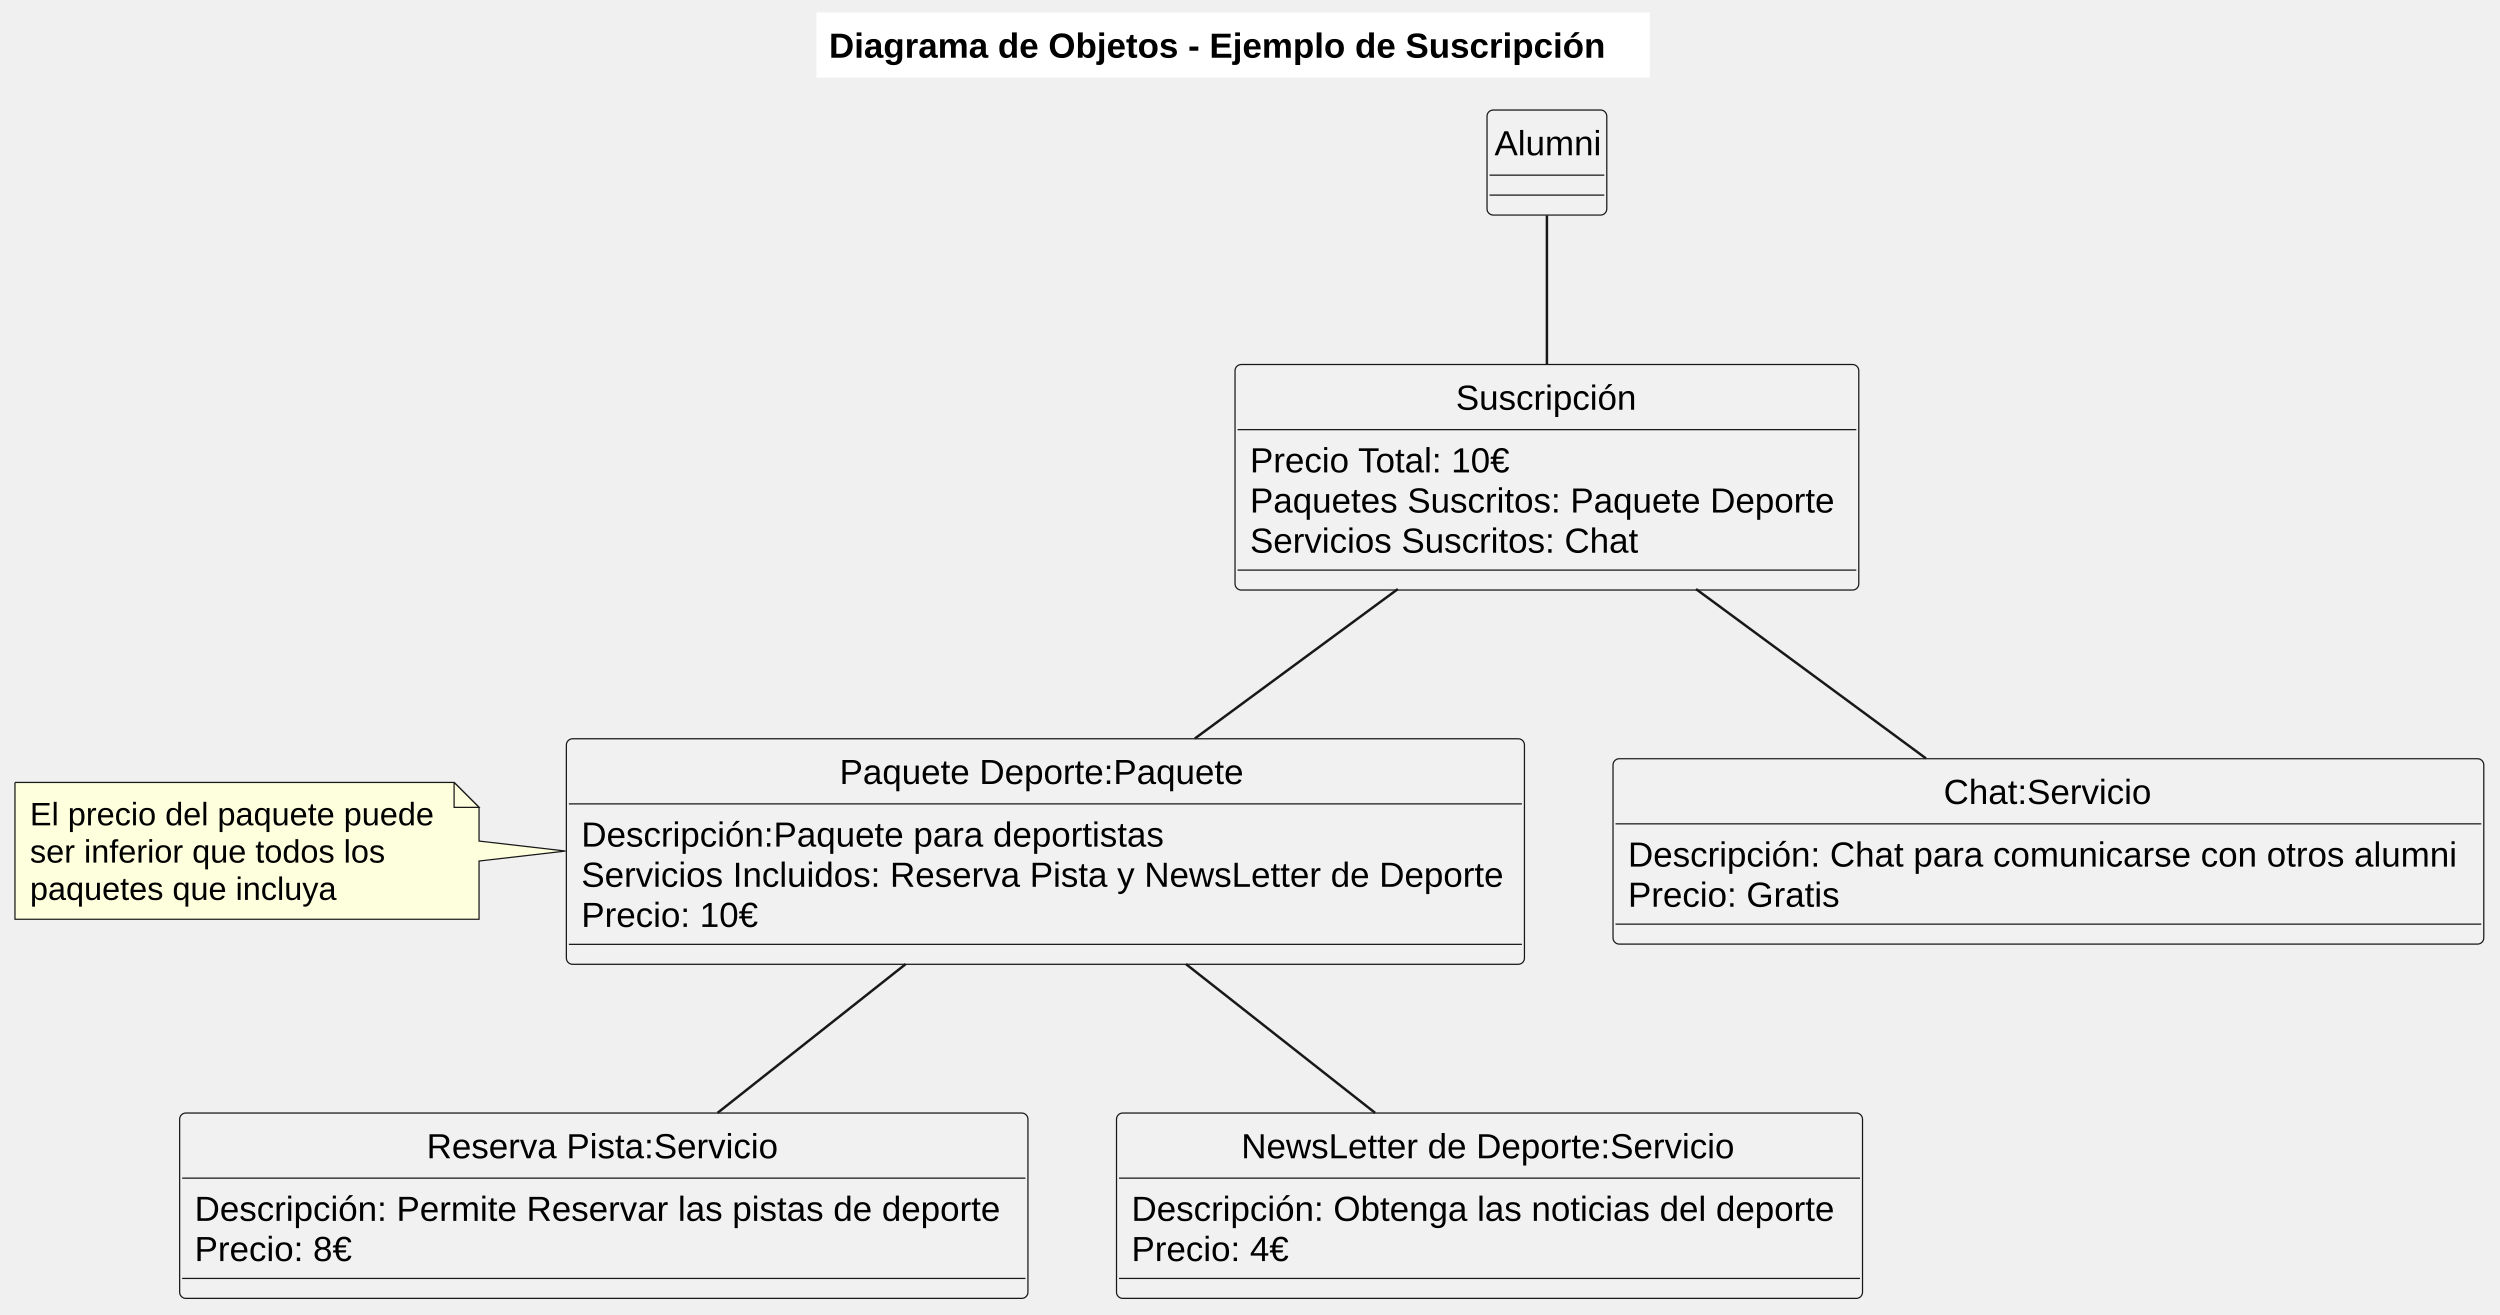
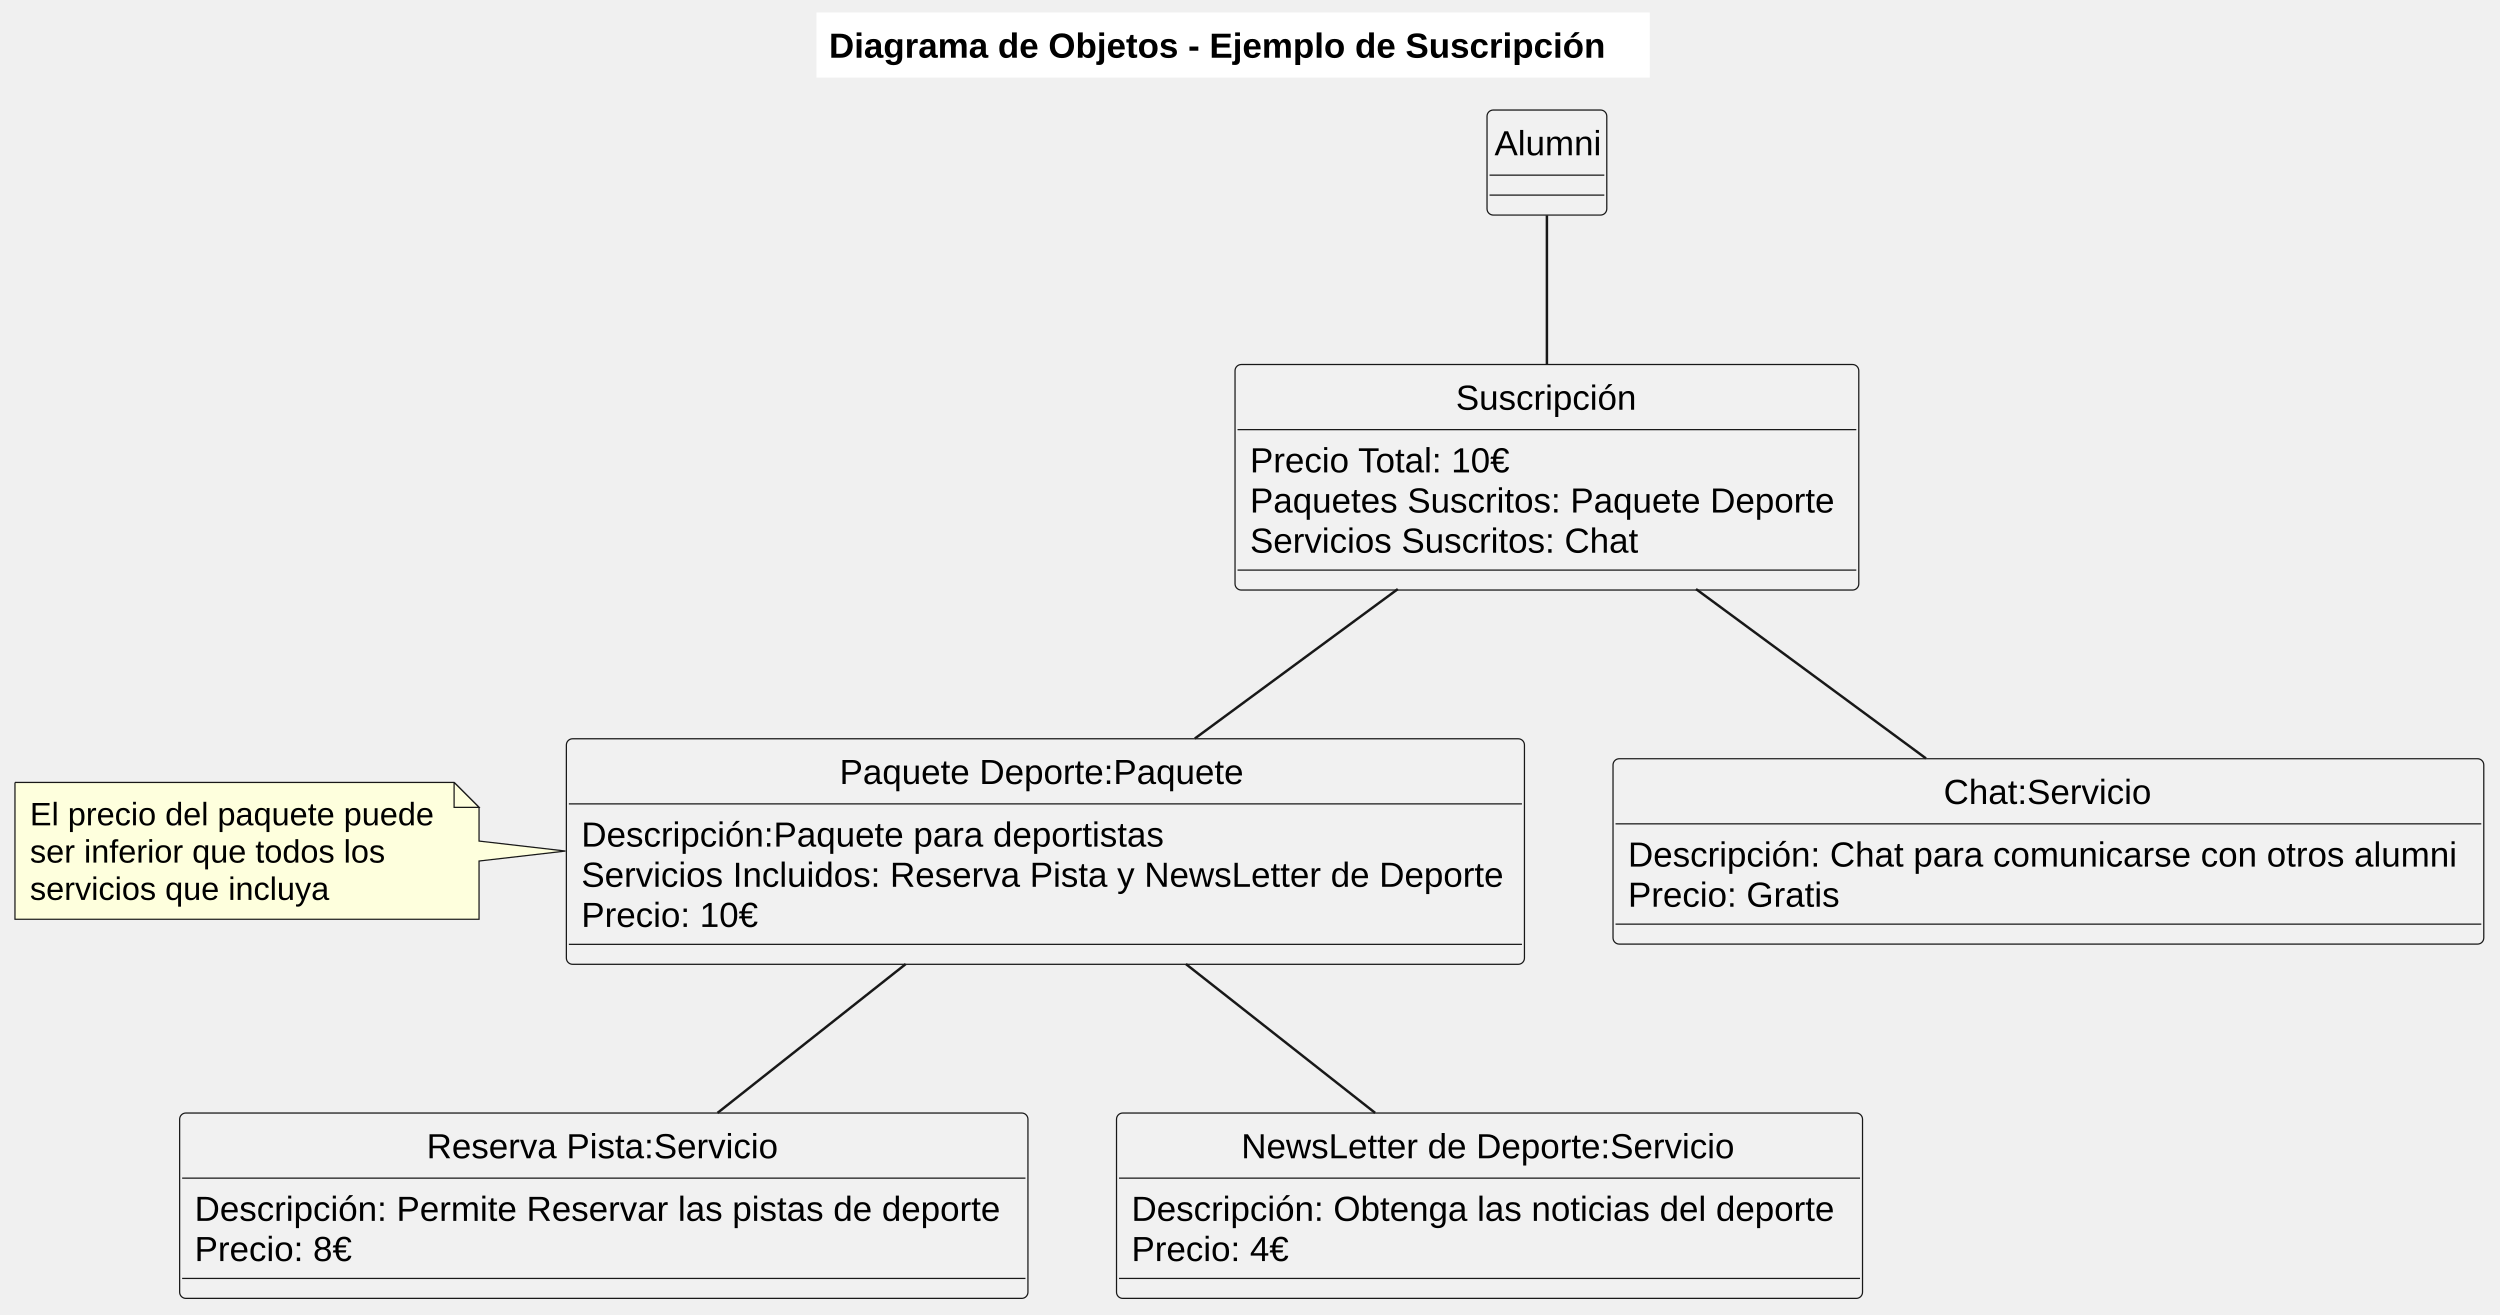
<svg xmlns="http://www.w3.org/2000/svg" contentStyleType="text/css" height="527px" preserveAspectRatio="none" style="width:1002px;height:527px;background:#FFFFFF;" version="1.1" viewBox="0 0 1002 527" width="1002px" zoomAndPan="magnify">
  <defs />
  <g>
    <rect fill="#FFFFFF" height="26.099" id="_title" style="stroke:none;stroke-width:1.0;" width="334" x="327.25" y="5" />
    <text fill="#000000" font-family="Arial" font-size="14" font-weight="bold" lengthAdjust="spacing" textLength="324" x="332.25" y="23.132">Diagrama de Objetos - Ejemplo de Suscripción</text>
    <g id="elem_Suscripción">
      <rect codeLine="7" fill="#F1F1F1" height="90.394" id="Suscripción" rx="2.5" ry="2.5" style="stroke:#181818;stroke-width:0.5;" width="250" x="495" y="146.099" />
      <text fill="#000000" font-family="Arial" font-size="14" lengthAdjust="spacing" textLength="73" x="583.5" y="164.231">Suscripción</text>
      <line style="stroke:#181818;stroke-width:0.5;" x1="496" x2="744" y1="172.197" y2="172.197" />
      <text fill="#000000" font-family="Arial" font-size="14" lengthAdjust="spacing" textLength="108" x="501" y="189.329">Precio Total: 10€</text>
      <text fill="#000000" font-family="Arial" font-size="14" lengthAdjust="spacing" textLength="238" x="501" y="205.428">Paquetes Suscritos: Paquete Deporte</text>
      <text fill="#000000" font-family="Arial" font-size="14" lengthAdjust="spacing" textLength="157" x="501" y="221.526">Servicios Suscritos: Chat</text>
      <line style="stroke:#181818;stroke-width:0.5;" x1="496" x2="744" y1="228.493" y2="228.493" />
    </g>
    <g id="elem_Chat:Servicio">
      <rect codeLine="14" fill="#F1F1F1" height="74.296" id="Chat:Servicio" rx="2.5" ry="2.5" style="stroke:#181818;stroke-width:0.5;" width="349" x="646.5" y="304.099" />
      <text fill="#000000" font-family="Arial" font-size="14" lengthAdjust="spacing" textLength="84" x="779" y="322.231">Chat:Servicio</text>
      <line style="stroke:#181818;stroke-width:0.5;" x1="647.5" x2="994.5" y1="330.197" y2="330.197" />
      <text fill="#000000" font-family="Arial" font-size="14" lengthAdjust="spacing" textLength="337" x="652.5" y="347.329">Descripción: Chat para comunicarse con otros alumni</text>
      <text fill="#000000" font-family="Arial" font-size="14" lengthAdjust="spacing" textLength="86" x="652.5" y="363.428">Precio: Gratis</text>
      <line style="stroke:#181818;stroke-width:0.5;" x1="647.5" x2="994.5" y1="370.394" y2="370.394" />
    </g>
    <g id="elem_Paquete Deporte:Paquete">
      <rect codeLine="21" fill="#F1F1F1" height="90.394" id="Paquete Deporte:Paquete" rx="2.5" ry="2.5" style="stroke:#181818;stroke-width:0.5;" width="384" x="227" y="296.099" />
      <text fill="#000000" font-family="Arial" font-size="14" lengthAdjust="spacing" textLength="165" x="336.5" y="314.231">Paquete Deporte:Paquete</text>
      <line style="stroke:#181818;stroke-width:0.5;" x1="228" x2="610" y1="322.197" y2="322.197" />
      <text fill="#000000" font-family="Arial" font-size="14" lengthAdjust="spacing" textLength="238" x="233" y="339.329">Descripción:Paquete para deportistas</text>
      <text fill="#000000" font-family="Arial" font-size="14" lengthAdjust="spacing" textLength="372" x="233" y="355.428">Servicios Incluidos: Reserva Pista y NewsLetter de Deporte</text>
      <text fill="#000000" font-family="Arial" font-size="14" lengthAdjust="spacing" textLength="72" x="233" y="371.526">Precio: 10€</text>
      <line style="stroke:#181818;stroke-width:0.5;" x1="228" x2="610" y1="378.493" y2="378.493" />
    </g>
    <g id="elem_Reserva Pista:Servicio">
      <rect codeLine="28" fill="#F1F1F1" height="74.296" id="Reserva Pista:Servicio" rx="2.5" ry="2.5" style="stroke:#181818;stroke-width:0.5;" width="340" x="72" y="446.099" />
      <text fill="#000000" font-family="Arial" font-size="14" lengthAdjust="spacing" textLength="142" x="171" y="464.231">Reserva Pista:Servicio</text>
      <line style="stroke:#181818;stroke-width:0.5;" x1="73" x2="411" y1="472.197" y2="472.197" />
      <text fill="#000000" font-family="Arial" font-size="14" lengthAdjust="spacing" textLength="328" x="78" y="489.329">Descripción: Permite Reservar las pistas de deporte</text>
      <text fill="#000000" font-family="Arial" font-size="14" lengthAdjust="spacing" textLength="64" x="78" y="505.428">Precio: 8€</text>
      <line style="stroke:#181818;stroke-width:0.5;" x1="73" x2="411" y1="512.394" y2="512.394" />
    </g>
    <g id="elem_NewsLetter de Deporte:Servicio">
      <rect codeLine="33" fill="#F1F1F1" height="74.296" id="NewsLetter de Deporte:Servicio" rx="2.5" ry="2.5" style="stroke:#181818;stroke-width:0.5;" width="299" x="447.5" y="446.099" />
      <text fill="#000000" font-family="Arial" font-size="14" lengthAdjust="spacing" textLength="199" x="497.5" y="464.231">NewsLetter de Deporte:Servicio</text>
      <line style="stroke:#181818;stroke-width:0.5;" x1="448.5" x2="745.5" y1="472.197" y2="472.197" />
      <text fill="#000000" font-family="Arial" font-size="14" lengthAdjust="spacing" textLength="287" x="453.5" y="489.329">Descripción: Obtenga las noticias del deporte</text>
      <text fill="#000000" font-family="Arial" font-size="14" lengthAdjust="spacing" textLength="64" x="453.5" y="505.428">Precio: 4€</text>
      <line style="stroke:#181818;stroke-width:0.5;" x1="448.5" x2="745.5" y1="512.394" y2="512.394" />
    </g>
    <g id="elem_Alumni">
      <rect fill="#F1F1F1" height="42.099" id="Alumni" rx="2.5" ry="2.5" style="stroke:#181818;stroke-width:0.5;" width="48" x="596" y="44.099" />
      <text fill="#000000" font-family="Arial" font-size="14" lengthAdjust="spacing" textLength="42" x="599" y="62.23">Alumni</text>
      <line style="stroke:#181818;stroke-width:0.5;" x1="597" x2="643" y1="70.197" y2="70.197" />
      <line style="stroke:#181818;stroke-width:0.5;" x1="597" x2="643" y1="78.197" y2="78.197" />
    </g>
    <g id="elem_GMN10">
      <path d="M6,313.599 L6,368.445 A0,0 0 0 0 6,368.445 L192,368.445 A0,0 0 0 0 192,368.445 L192,345.099 L226.69,341.099 L192,337.099 L192,323.599 L182,313.599 L6,313.599 A0,0 0 0 0 6,313.599 " fill="#FEFFDD" style="stroke:#181818;stroke-width:0.5;" />
      <path d="M182,313.599 L182,323.599 L192,323.599 L182,313.599 " fill="#FEFFDD" style="stroke:#181818;stroke-width:0.5;" />
      <text fill="#000000" font-family="Arial" font-size="13" lengthAdjust="spacing" textLength="161" x="12" y="330.793">El precio del paquete puede</text>
      <text fill="#000000" font-family="Arial" font-size="13" lengthAdjust="spacing" textLength="142" x="12" y="345.741">ser inferior que todos los</text>
-       <text fill="#000000" font-family="Arial" font-size="13" lengthAdjust="spacing" textLength="123" x="12" y="360.69">paquetes que incluya</text>
+       <text fill="#000000" font-family="Arial" font-size="13" lengthAdjust="spacing" textLength="120" x="12" y="360.69">servicios que incluya</text>
    </g>
    <g id="link_Alumni_Suscripción">
      <path codeLine="39" d="M620,86.299 C620,102.429 620,125.619 620,145.989 " fill="none" id="Alumni-Suscripción" style="stroke:#181818;stroke-width:1.0;" />
    </g>
    <g id="link_Suscripción_Paquete Deporte:Paquete">
      <path codeLine="40" d="M560.24,236.099 C534.55,255.019 504.58,277.079 478.88,296.009 " fill="none" id="Suscripción-Paquete Deporte:Paquete" style="stroke:#181818;stroke-width:1.0;" />
    </g>
    <g id="link_Paquete Deporte:Paquete_NewsLetter de Deporte:Servicio">
      <path codeLine="43" d="M475.32,386.399 C499.76,405.619 528.03,427.849 551.16,446.049 " fill="none" id="Paquete Deporte:Paquete-NewsLetter de Deporte:Servicio" style="stroke:#181818;stroke-width:1.0;" />
    </g>
    <g id="link_Paquete Deporte:Paquete_Reserva Pista:Servicio">
      <path codeLine="44" d="M363,386.399 C338.69,405.619 310.58,427.849 287.58,446.049 " fill="none" id="Paquete Deporte:Paquete-Reserva Pista:Servicio" style="stroke:#181818;stroke-width:1.0;" />
    </g>
    <g id="link_Suscripción_Chat:Servicio">
      <path codeLine="45" d="M679.76,236.099 C709.16,257.749 744.15,283.509 771.94,303.979 " fill="none" id="Suscripción-Chat:Servicio" style="stroke:#181818;stroke-width:1.0;" />
    </g>
  </g>
</svg>
